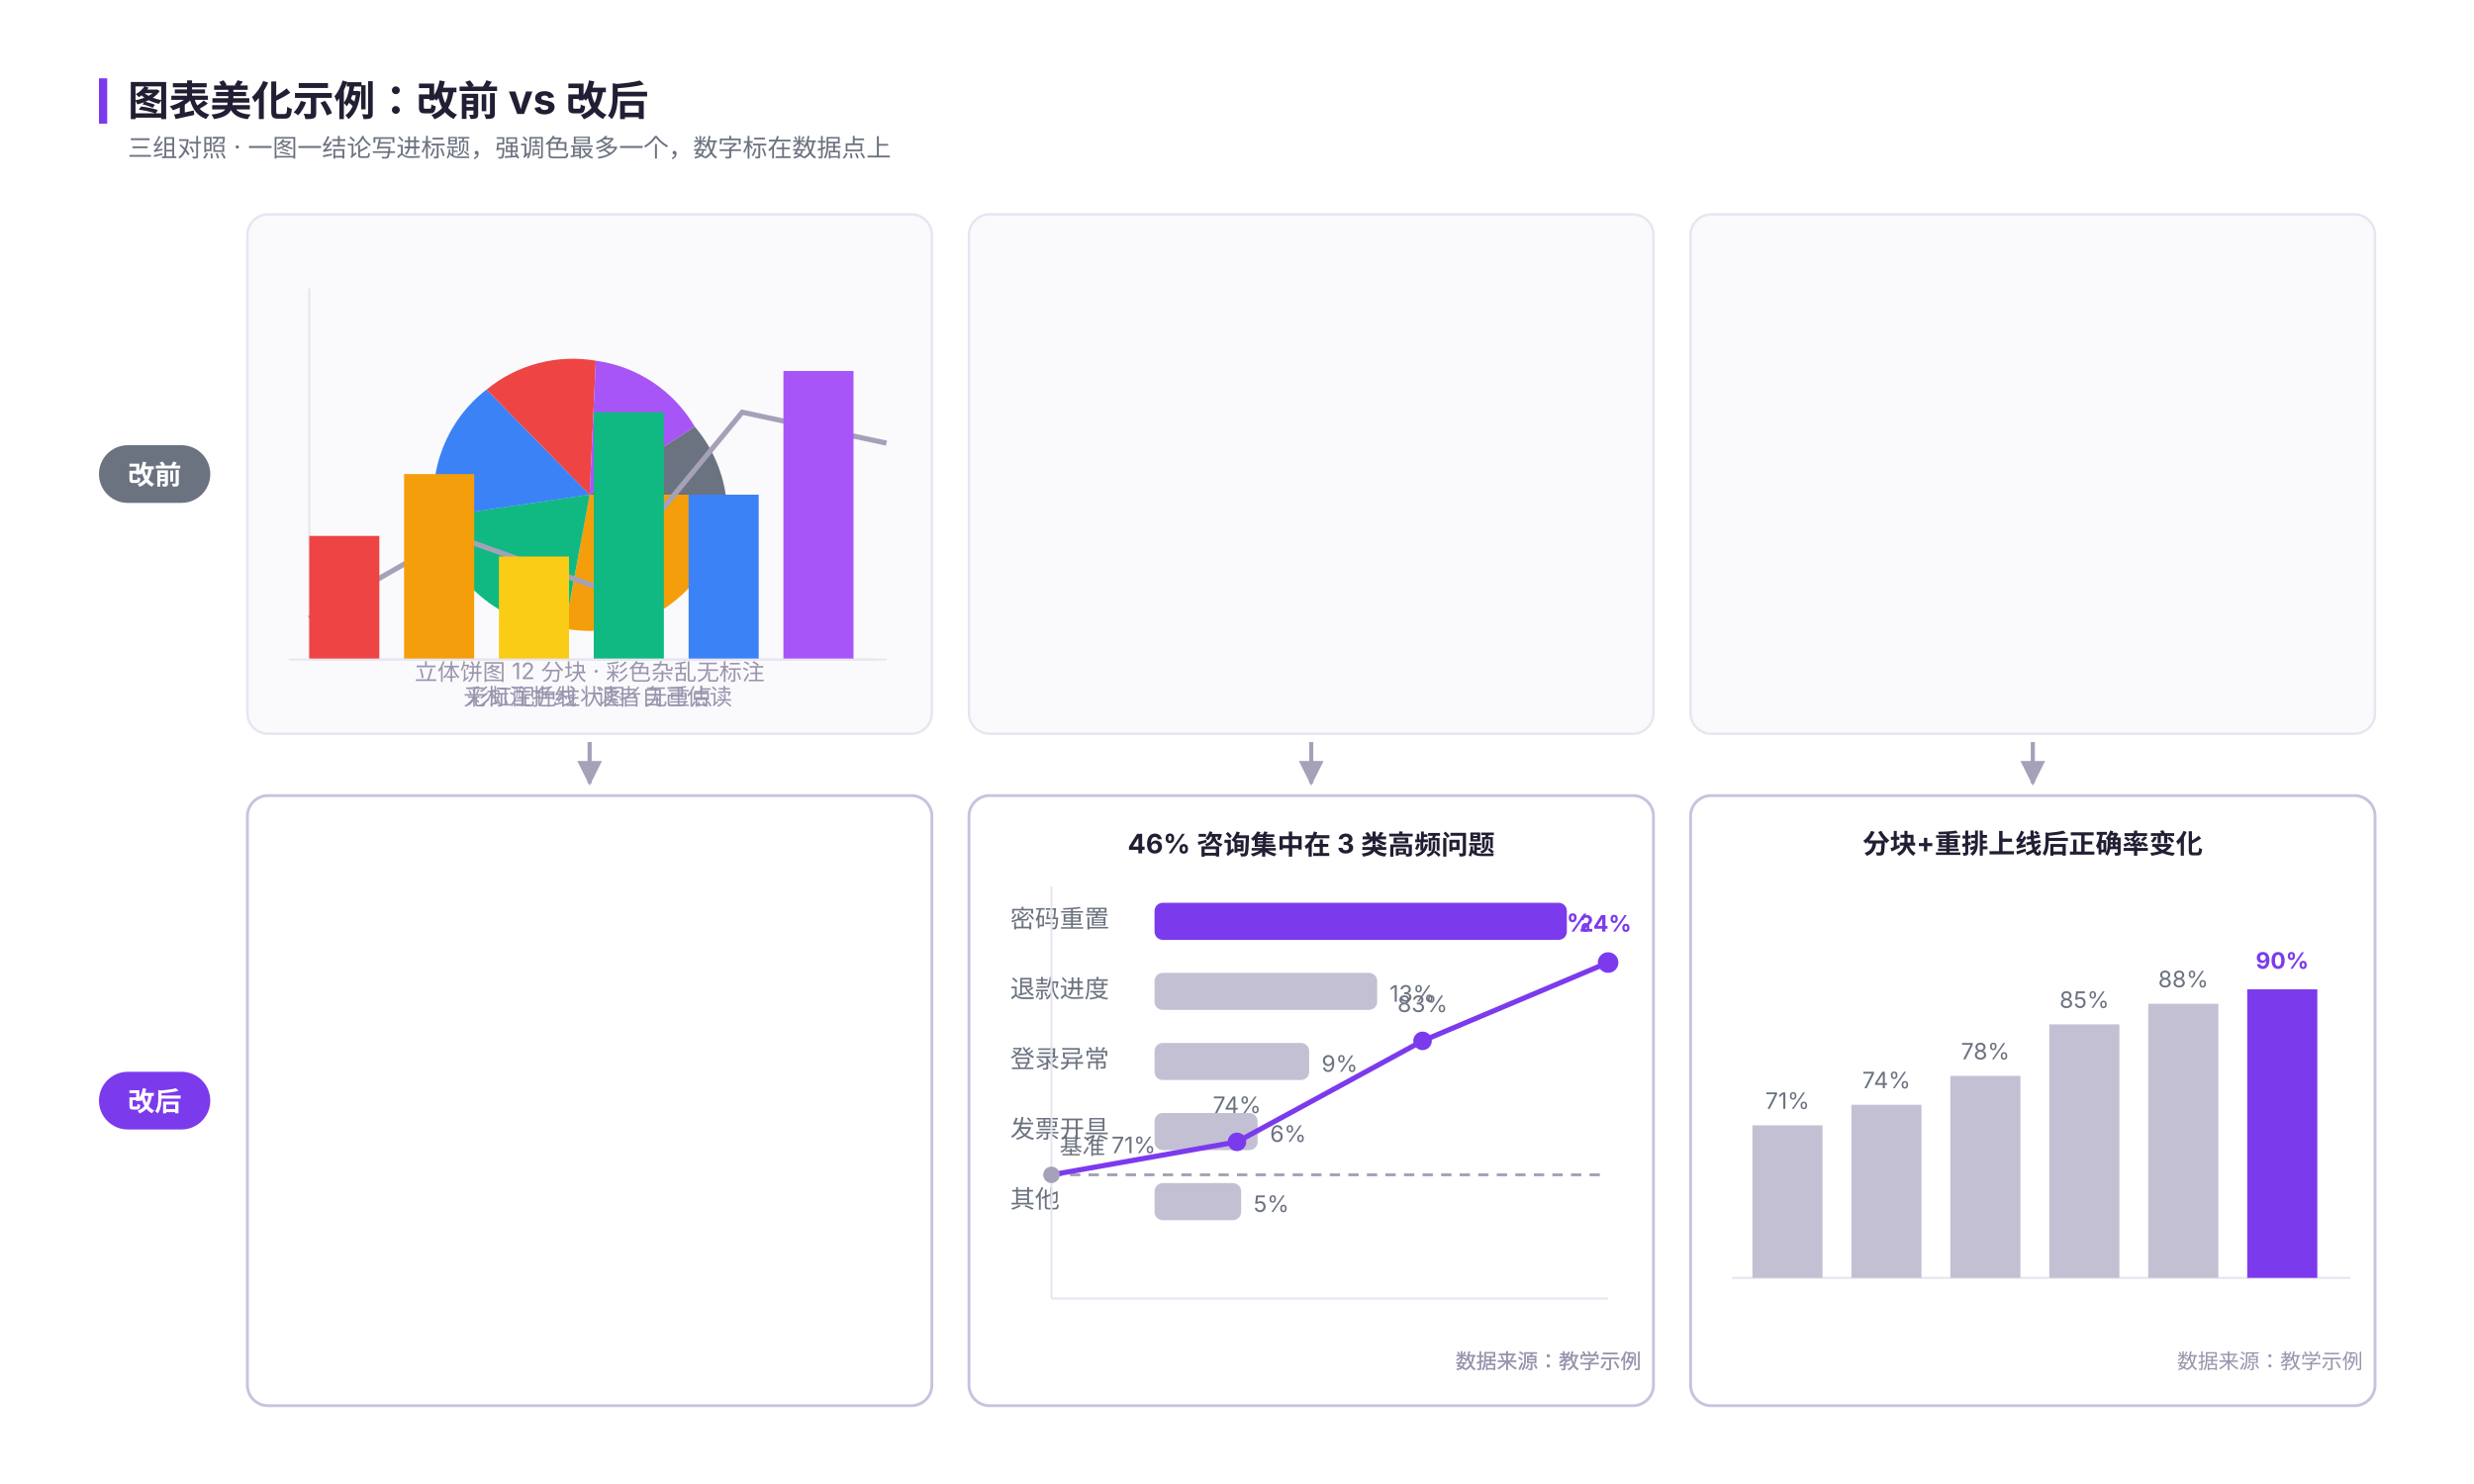
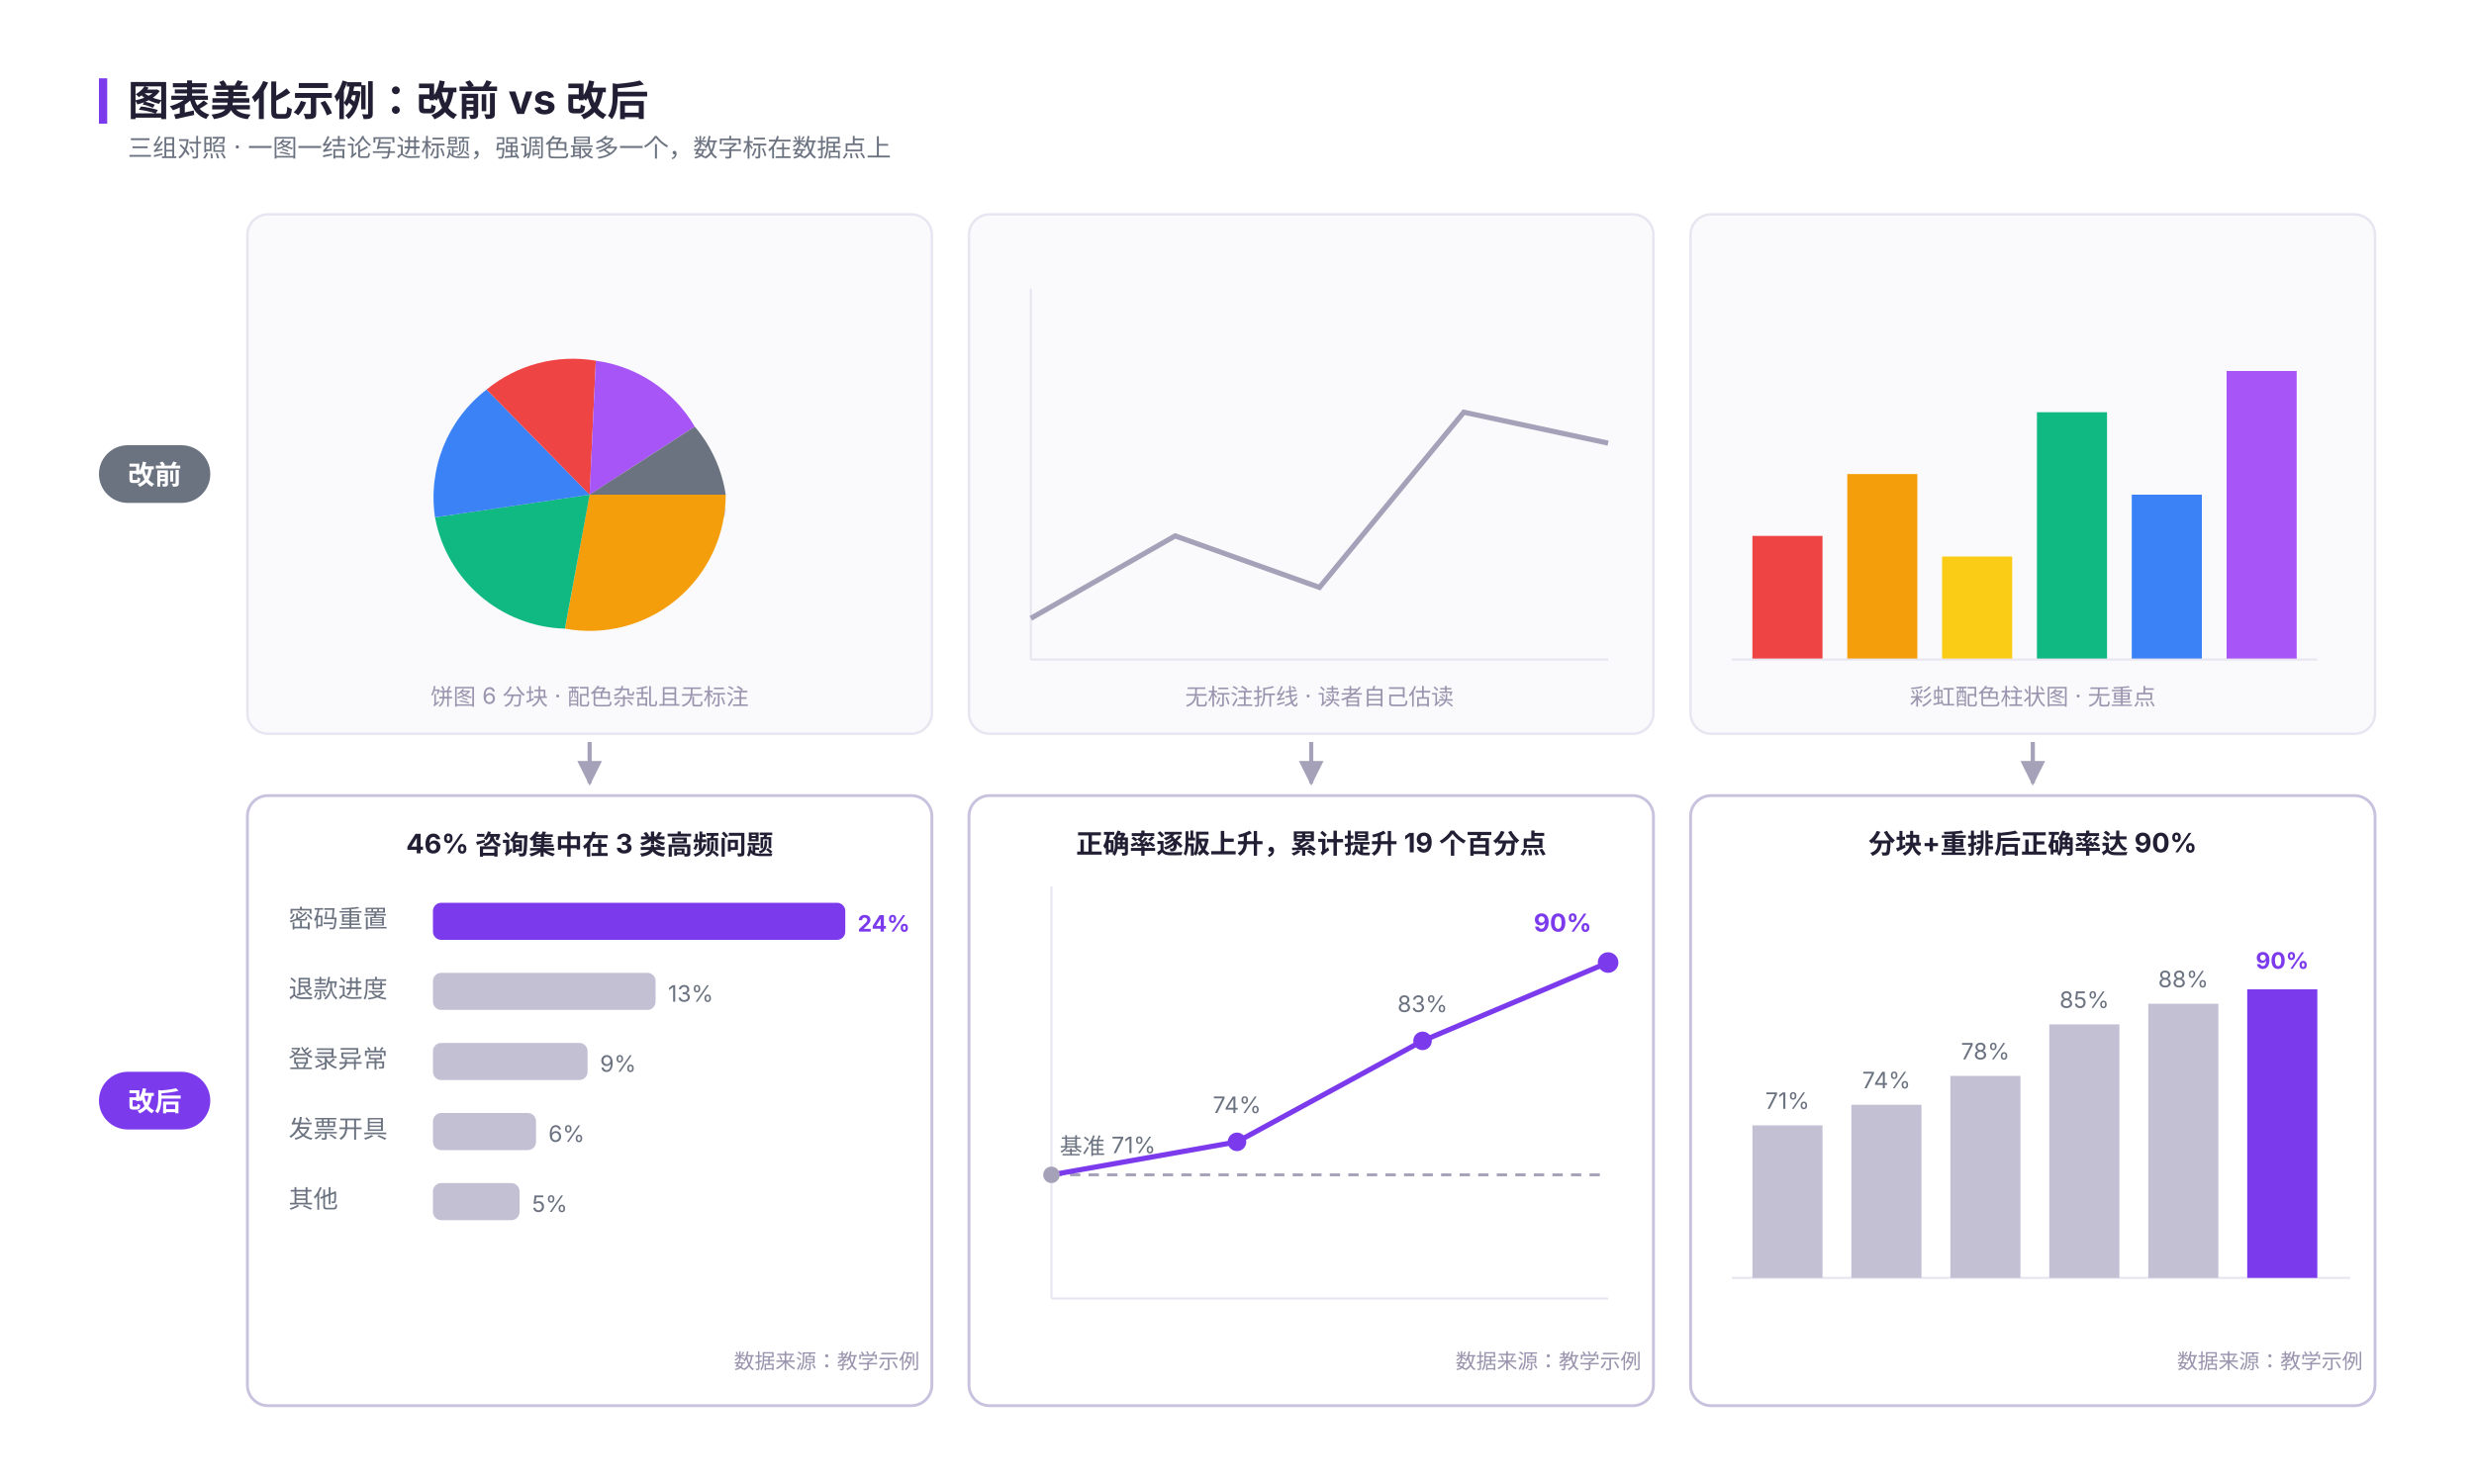
<svg xmlns="http://www.w3.org/2000/svg" viewBox="0 0 1200 720" font-family="-apple-system,'PingFang SC','Noto Sans SC','Microsoft YaHei',sans-serif">
  <rect width="1200" height="720" fill="#FFFFFF" />
  <defs>
    <marker id="arrG" viewBox="0 0 10 10" refX="9" refY="5" markerWidth="6" markerHeight="6" orient="auto-start-reverse">
      <path d="M0,0 L10,5 L0,10 z" fill="#A5A1B8" />
    </marker>
  </defs>
  <rect x="48" y="38" width="4" height="22" fill="#7C3AED" />
  <text x="62" y="56" font-size="20" font-weight="700" fill="#221E33">图表美化示例：改前 vs 改后</text>
  <text x="62" y="76" font-size="12" fill="#6B7280">三组对照 · 一图一结论写进标题，强调色最多一个，数字标在数据点上</text>
  <rect x="120" y="104" width="332" height="252" rx="10" fill="#FAFAFC" stroke="#E8E5F1" stroke-width="1.2" />
  <rect x="470" y="104" width="332" height="252" rx="10" fill="#FAFAFC" stroke="#E8E5F1" stroke-width="1.2" />
  <rect x="820" y="104" width="332" height="252" rx="10" fill="#FAFAFC" stroke="#E8E5F1" stroke-width="1.2" />
  <rect x="120" y="386" width="332" height="296" rx="10" fill="#FFFFFF" stroke="#C9C2DE" stroke-width="1.4" />
  <rect x="470" y="386" width="332" height="296" rx="10" fill="#FFFFFF" stroke="#C9C2DE" stroke-width="1.4" />
  <rect x="820" y="386" width="332" height="296" rx="10" fill="#FFFFFF" stroke="#C9C2DE" stroke-width="1.4" />
  <rect x="48" y="216" width="54" height="28" rx="14" fill="#6B7280" />
  <text x="75" y="235" text-anchor="middle" font-size="13" font-weight="700" fill="#FFFFFF">改前</text>
  <rect x="48" y="520" width="54" height="28" rx="14" fill="#7C3AED" />
  <text x="75" y="539" text-anchor="middle" font-size="13" font-weight="700" fill="#FFFFFF">改后</text>
  <line x1="286" y1="360" x2="286" y2="380" stroke="#A5A1B8" stroke-width="2" marker-end="url(#arrG)" />
  <line x1="636" y1="360" x2="636" y2="380" stroke="#A5A1B8" stroke-width="2" marker-end="url(#arrG)" />
  <line x1="986" y1="360" x2="986" y2="380" stroke="#A5A1B8" stroke-width="2" marker-end="url(#arrG)" />
  <ellipse cx="286" cy="248" rx="66" ry="18" fill="#D8D4E8" />
  <path d="M286,240 L352,240 A66,66 0 0 1 274,305 Z" fill="#F59E0B" />
  <path d="M286,240 L274,305 A66,66 0 0 1 211,251 Z" fill="#10B981" />
  <path d="M286,240 L211,251 A66,66 0 0 1 236,189 Z" fill="#3B82F6" />
  <path d="M286,240 L236,189 A66,66 0 0 1 289,175 Z" fill="#EF4444" />
  <path d="M286,240 L289,175 A66,66 0 0 1 337,207 Z" fill="#A855F7" />
  <path d="M286,240 L337,207 A66,66 0 0 1 352,240 Z" fill="#6B7280" />
-   <text x="286" y="330" text-anchor="middle" font-size="11" fill="#9A94AE">立体饼图 12 分块 · 彩色杂乱无标注</text>
-   <line x1="150" y1="140" x2="150" y2="320" stroke="#E8E5F1" stroke-width="1" />
-   <line x1="150" y1="320" x2="430" y2="320" stroke="#E8E5F1" stroke-width="1" />
-   <polyline points="150,300 220,260 290,285 360,200 430,215" fill="none" stroke="#A5A1B8" stroke-width="2.5" />
-   <text x="290" y="342" text-anchor="middle" font-size="11" fill="#9A94AE">无标注折线 · 读者自己估读</text>
-   <rect x="150" y="260" width="34" height="60" fill="#EF4444" />
-   <rect x="196" y="230" width="34" height="90" fill="#F59E0B" />
-   <rect x="242" y="270" width="34" height="50" fill="#FACC15" />
-   <rect x="288" y="200" width="34" height="120" fill="#10B981" />
-   <rect x="334" y="240" width="34" height="80" fill="#3B82F6" />
-   <rect x="380" y="180" width="34" height="140" fill="#A855F7" />
-   <line x1="140" y1="320" x2="424" y2="320" stroke="#E8E5F1" stroke-width="1" />
-   <text x="286" y="342" text-anchor="middle" font-size="11" fill="#9A94AE">彩虹配色柱状图 · 无重点</text>
-   <text x="636" y="414" text-anchor="middle" font-size="13" font-weight="700" fill="#221E33">46% 咨询集中在 3 类高频问题</text>
-   <text x="490" y="450" font-size="12" fill="#6B7280">密码重置</text>
-   <rect x="560" y="438" width="200" height="18" rx="4" fill="#7C3AED" />
-   <text x="766" y="452" font-size="11" font-weight="700" fill="#7C3AED">24%</text>
-   <text x="490" y="484" font-size="12" fill="#6B7280">退款进度</text>
-   <rect x="560" y="472" width="108" height="18" rx="4" fill="#C4C0D4" />
-   <text x="674" y="486" font-size="11" fill="#6B7280">13%</text>
-   <text x="490" y="518" font-size="12" fill="#6B7280">登录异常</text>
-   <rect x="560" y="506" width="75" height="18" rx="4" fill="#C4C0D4" />
-   <text x="641" y="520" font-size="11" fill="#6B7280">9%</text>
-   <text x="490" y="552" font-size="12" fill="#6B7280">发票开具</text>
-   <rect x="560" y="540" width="50" height="18" rx="4" fill="#C4C0D4" />
-   <text x="616" y="554" font-size="11" fill="#6B7280">6%</text>
-   <text x="490" y="586" font-size="12" fill="#6B7280">其他</text>
-   <rect x="560" y="574" width="42" height="18" rx="4" fill="#C4C0D4" />
-   <text x="608" y="588" font-size="11" fill="#6B7280">5%</text>
-   <text x="796" y="664" text-anchor="end" font-size="10" fill="#9A94AE">数据来源：教学示例</text>
+   <text x="286" y="342" text-anchor="middle" font-size="11" fill="#9A94AE">饼图 6 分块 · 配色杂乱且无标注</text>
+   <g transform="translate(350,0)">
+     <line x1="150" y1="140" x2="150" y2="320" stroke="#E8E5F1" stroke-width="1" />
+     <line x1="150" y1="320" x2="430" y2="320" stroke="#E8E5F1" stroke-width="1" />
+     <polyline points="150,300 220,260 290,285 360,200 430,215" fill="none" stroke="#A5A1B8" stroke-width="2.5" />
+     <text x="290" y="342" text-anchor="middle" font-size="11" fill="#9A94AE">无标注折线 · 读者自己估读</text>
+   </g>
+   <g transform="translate(700,0)">
+     <rect x="150" y="260" width="34" height="60" fill="#EF4444" />
+     <rect x="196" y="230" width="34" height="90" fill="#F59E0B" />
+     <rect x="242" y="270" width="34" height="50" fill="#FACC15" />
+     <rect x="288" y="200" width="34" height="120" fill="#10B981" />
+     <rect x="334" y="240" width="34" height="80" fill="#3B82F6" />
+     <rect x="380" y="180" width="34" height="140" fill="#A855F7" />
+     <line x1="140" y1="320" x2="424" y2="320" stroke="#E8E5F1" stroke-width="1" />
+     <text x="286" y="342" text-anchor="middle" font-size="11" fill="#9A94AE">彩虹配色柱状图 · 无重点</text>
+   </g>
+   <g transform="translate(-350,0)">
+     <text x="636" y="414" text-anchor="middle" font-size="13" font-weight="700" fill="#221E33">46% 咨询集中在 3 类高频问题</text>
+     <text x="490" y="450" font-size="12" fill="#6B7280">密码重置</text>
+     <rect x="560" y="438" width="200" height="18" rx="4" fill="#7C3AED" />
+     <text x="766" y="452" font-size="11" font-weight="700" fill="#7C3AED">24%</text>
+     <text x="490" y="484" font-size="12" fill="#6B7280">退款进度</text>
+     <rect x="560" y="472" width="108" height="18" rx="4" fill="#C4C0D4" />
+     <text x="674" y="486" font-size="11" fill="#6B7280">13%</text>
+     <text x="490" y="518" font-size="12" fill="#6B7280">登录异常</text>
+     <rect x="560" y="506" width="75" height="18" rx="4" fill="#C4C0D4" />
+     <text x="641" y="520" font-size="11" fill="#6B7280">9%</text>
+     <text x="490" y="552" font-size="12" fill="#6B7280">发票开具</text>
+     <rect x="560" y="540" width="50" height="18" rx="4" fill="#C4C0D4" />
+     <text x="616" y="554" font-size="11" fill="#6B7280">6%</text>
+     <text x="490" y="586" font-size="12" fill="#6B7280">其他</text>
+     <rect x="560" y="574" width="42" height="18" rx="4" fill="#C4C0D4" />
+     <text x="608" y="588" font-size="11" fill="#6B7280">5%</text>
+     <text x="796" y="664" text-anchor="end" font-size="10" fill="#9A94AE">数据来源：教学示例</text>
+   </g>
+   <text x="636" y="414" text-anchor="middle" font-size="13" font-weight="700" fill="#221E33">正确率逐版上升，累计提升 19 个百分点</text>
  <line x1="510" y1="430" x2="510" y2="630" stroke="#E8E5F1" stroke-width="1" />
  <line x1="510" y1="630" x2="780" y2="630" stroke="#E8E5F1" stroke-width="1" />
  <line x1="510" y1="570" x2="780" y2="570" stroke="#A5A1B8" stroke-width="1.4" stroke-dasharray="5 4" />
  <text x="514" y="560" font-size="11" fill="#6B7280">基准 71%</text>
  <polyline points="510,570 600,554 690,505 780,467" fill="none" stroke="#7C3AED" stroke-width="2.5" />
  <circle cx="510" cy="570" r="4" fill="#A5A1B8" />
  <circle cx="600" cy="554" r="4.5" fill="#7C3AED" />
  <circle cx="690" cy="505" r="4.5" fill="#7C3AED" />
  <circle cx="780" cy="467" r="5" fill="#7C3AED" />
  <text x="600" y="540" text-anchor="middle" font-size="11" fill="#6B7280">74%</text>
  <text x="690" y="491" text-anchor="middle" font-size="11" fill="#6B7280">83%</text>
  <text x="772" y="452" text-anchor="end" font-size="12" font-weight="700" fill="#7C3AED">90%</text>
  <text x="796" y="664" text-anchor="end" font-size="10" fill="#9A94AE">数据来源：教学示例</text>
-   <text x="986" y="414" text-anchor="middle" font-size="13" font-weight="700" fill="#221E33">分块+重排上线后正确率变化</text>
+   <text x="986" y="414" text-anchor="middle" font-size="13" font-weight="700" fill="#221E33">分块+重排后正确率达 90%</text>
  <line x1="840" y1="620" x2="1140" y2="620" stroke="#E8E5F1" stroke-width="1" />
  <rect x="850" y="546" width="34" height="74" fill="#C4C0D4" />
  <text x="867" y="538" text-anchor="middle" font-size="11" fill="#6B7280">71%</text>
  <rect x="898" y="536" width="34" height="84" fill="#C4C0D4" />
  <text x="915" y="528" text-anchor="middle" font-size="11" fill="#6B7280">74%</text>
  <rect x="946" y="522" width="34" height="98" fill="#C4C0D4" />
  <text x="963" y="514" text-anchor="middle" font-size="11" fill="#6B7280">78%</text>
  <rect x="994" y="497" width="34" height="123" fill="#C4C0D4" />
  <text x="1011" y="489" text-anchor="middle" font-size="11" fill="#6B7280">85%</text>
  <rect x="1042" y="487" width="34" height="133" fill="#C4C0D4" />
  <text x="1059" y="479" text-anchor="middle" font-size="11" fill="#6B7280">88%</text>
  <rect x="1090" y="480" width="34" height="140" fill="#7C3AED" />
  <text x="1107" y="470" text-anchor="middle" font-size="11" font-weight="700" fill="#7C3AED">90%</text>
  <text x="1146" y="664" text-anchor="end" font-size="10" fill="#9A94AE">数据来源：教学示例</text>
</svg>
